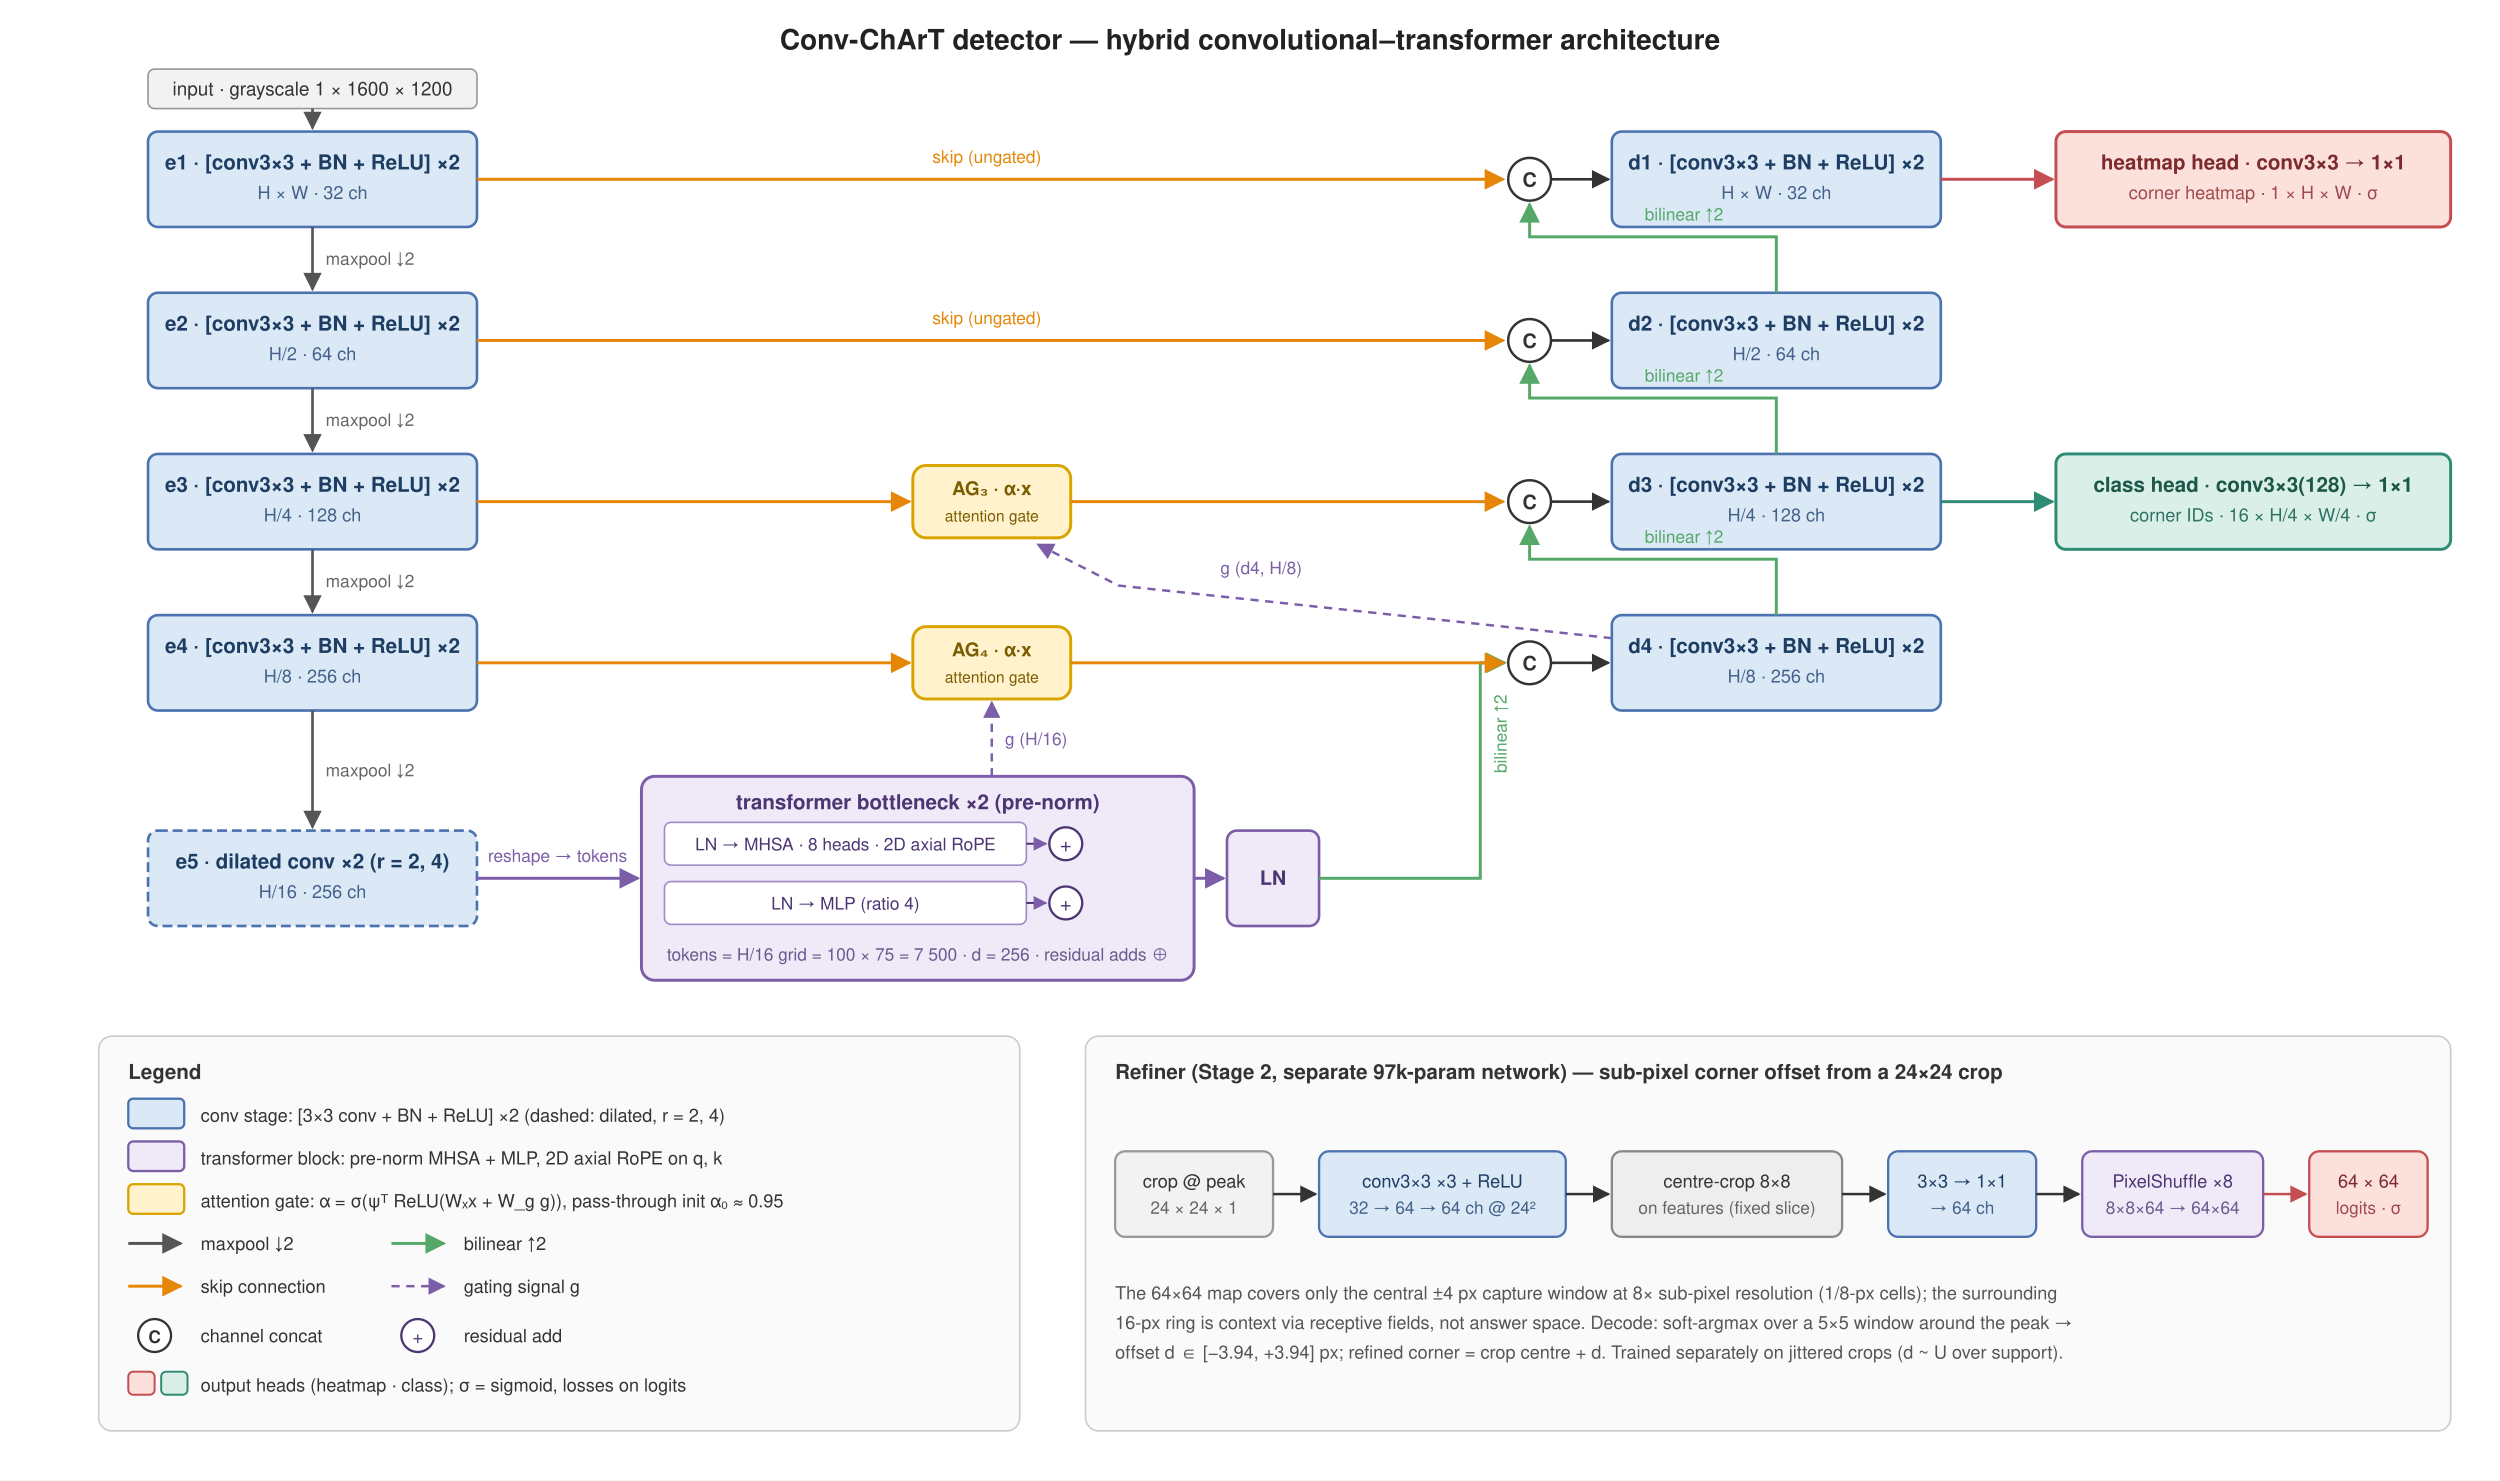
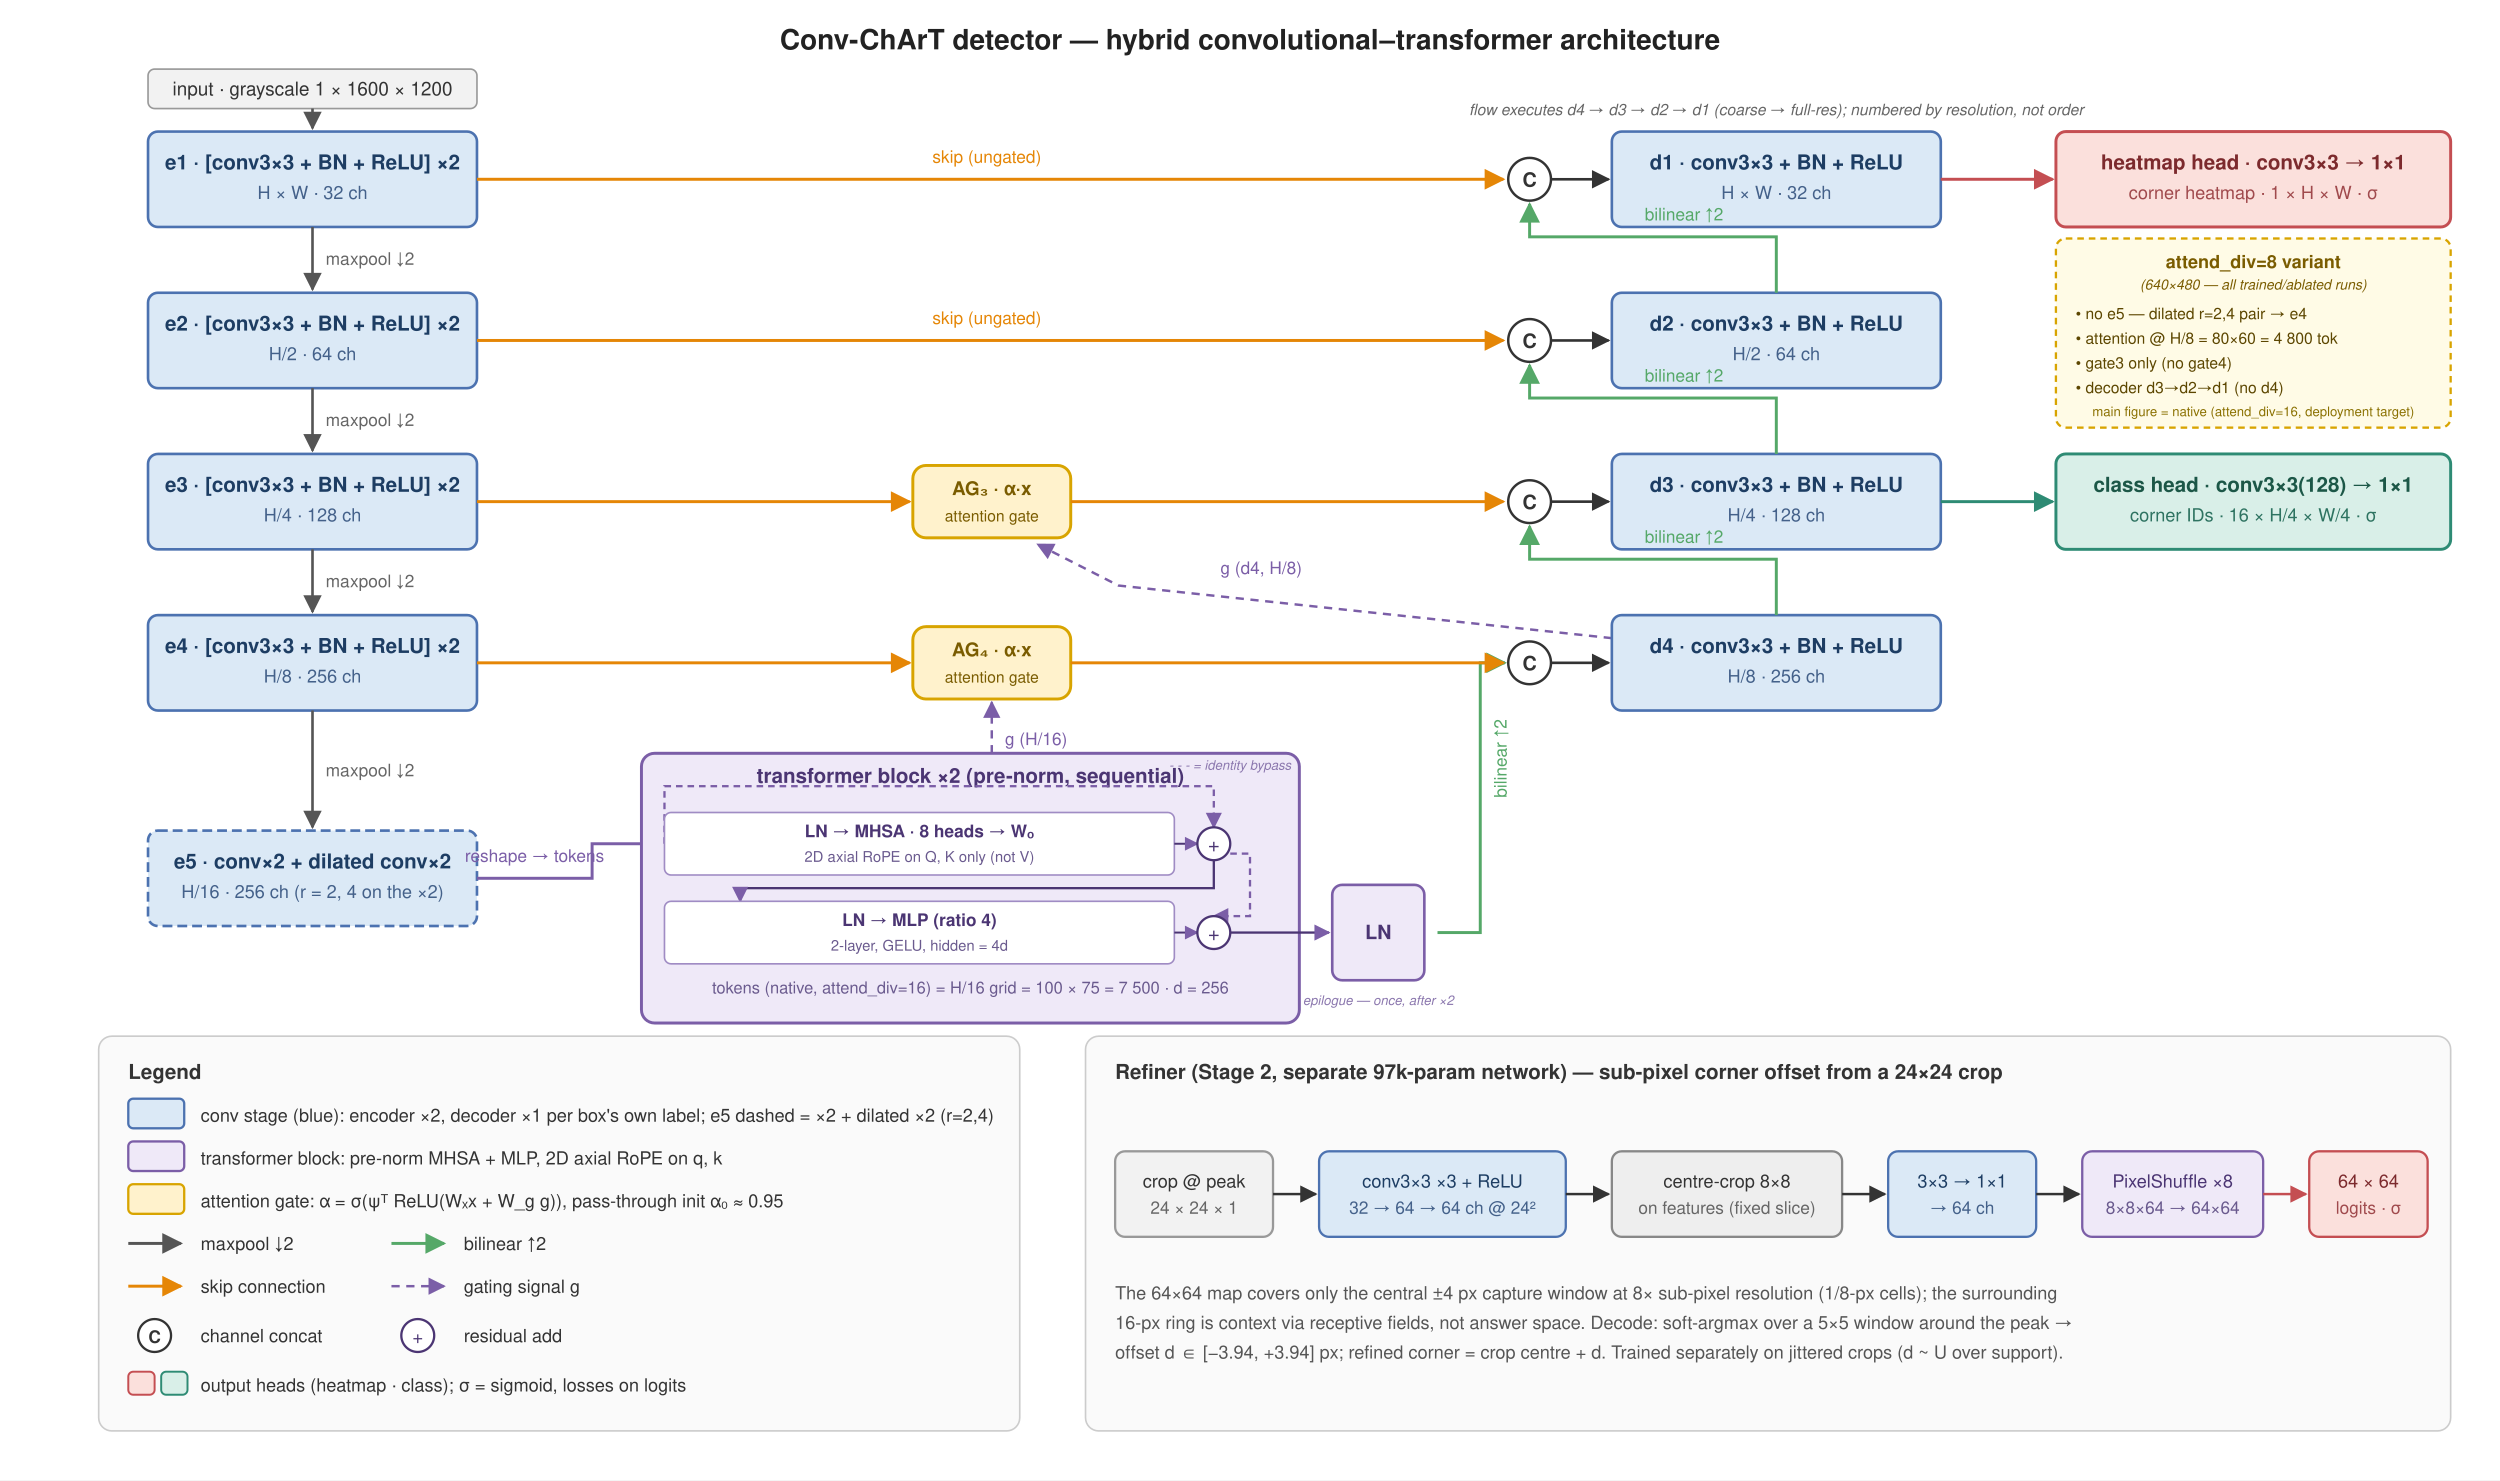
<svg xmlns="http://www.w3.org/2000/svg" width="1520" height="900" viewBox="0 0 1520 900" font-family="Helvetica, Arial, sans-serif">
  <defs>
    <marker id="aGray" viewBox="0 0 10 10" refX="9" refY="5" markerWidth="7" markerHeight="7" orient="auto-start-reverse">
      <path d="M 0 0 L 10 5 L 0 10 z" fill="#555555" />
    </marker>
    <marker id="aGreen" viewBox="0 0 10 10" refX="9" refY="5" markerWidth="7" markerHeight="7" orient="auto-start-reverse">
      <path d="M 0 0 L 10 5 L 0 10 z" fill="#55A868" />
    </marker>
    <marker id="aOrange" viewBox="0 0 10 10" refX="9" refY="5" markerWidth="7" markerHeight="7" orient="auto-start-reverse">
      <path d="M 0 0 L 10 5 L 0 10 z" fill="#E58606" />
    </marker>
    <marker id="aPurple" viewBox="0 0 10 10" refX="9" refY="5" markerWidth="7" markerHeight="7" orient="auto-start-reverse">
      <path d="M 0 0 L 10 5 L 0 10 z" fill="#7B5EA7" />
    </marker>
    <marker id="aRed" viewBox="0 0 10 10" refX="9" refY="5" markerWidth="7" markerHeight="7" orient="auto-start-reverse">
      <path d="M 0 0 L 10 5 L 0 10 z" fill="#C44E52" />
    </marker>
    <marker id="aTeal" viewBox="0 0 10 10" refX="9" refY="5" markerWidth="7" markerHeight="7" orient="auto-start-reverse">
      <path d="M 0 0 L 10 5 L 0 10 z" fill="#2E8B74" />
    </marker>
    <marker id="aDark" viewBox="0 0 10 10" refX="9" refY="5" markerWidth="7" markerHeight="7" orient="auto-start-reverse">
      <path d="M 0 0 L 10 5 L 0 10 z" fill="#333333" />
    </marker>
  </defs>
  <rect x="0" y="0" width="1520" height="900" fill="#ffffff" />
  <text x="760" y="30" text-anchor="middle" font-size="17" fill="#222222" font-weight="bold">Conv-ChArT detector — hybrid convolutional–transformer architecture</text>
  <rect x="90" y="42" width="200" height="24" rx="4" fill="#f2f2f2" stroke="#999999" />
  <text x="190" y="58" text-anchor="middle" font-size="11.5" fill="#333333">input · grayscale 1 × 1600 × 1200</text>
  <line x1="190" y1="66" x2="190" y2="78" stroke="#555555" stroke-width="1.6" marker-end="url(#aGray)" />
  <g stroke="#4C72B0" fill="#dbe9f6" stroke-width="1.6">
    <rect x="90" y="80" width="200" height="58" rx="6" />
    <rect x="90" y="178" width="200" height="58" rx="6" />
    <rect x="90" y="276" width="200" height="58" rx="6" />
    <rect x="90" y="374" width="200" height="58" rx="6" />
    <rect x="90" y="505" width="200" height="58" rx="6" stroke-dasharray="6 3" />
  </g>
  <g font-size="12.5" fill="#1d3d63" text-anchor="middle">
    <text x="190" y="103" font-weight="bold">e1 · [conv3×3 + BN + ReLU] ×2</text>
    <text x="190" y="121" font-size="11" fill="#44618a">H × W · 32 ch</text>
    <text x="190" y="201" font-weight="bold">e2 · [conv3×3 + BN + ReLU] ×2</text>
    <text x="190" y="219" font-size="11" fill="#44618a">H/2 · 64 ch</text>
    <text x="190" y="299" font-weight="bold">e3 · [conv3×3 + BN + ReLU] ×2</text>
    <text x="190" y="317" font-size="11" fill="#44618a">H/4 · 128 ch</text>
    <text x="190" y="397" font-weight="bold">e4 · [conv3×3 + BN + ReLU] ×2</text>
    <text x="190" y="415" font-size="11" fill="#44618a">H/8 · 256 ch</text>
-     <text x="190" y="528" font-weight="bold">e5 · dilated conv ×2 (r = 2, 4)</text>
-     <text x="190" y="546" font-size="11" fill="#44618a">H/16 · 256 ch</text>
+     <text x="190" y="528" font-weight="bold">e5 · conv×2 + dilated conv×2</text>
+     <text x="190" y="546" font-size="11" fill="#44618a">H/16 · 256 ch (r = 2, 4 on the ×2)</text>
  </g>
  <g stroke="#555555" stroke-width="1.6">
    <line x1="190" y1="138" x2="190" y2="176" marker-end="url(#aGray)" />
    <line x1="190" y1="236" x2="190" y2="274" marker-end="url(#aGray)" />
    <line x1="190" y1="334" x2="190" y2="372" marker-end="url(#aGray)" />
    <line x1="190" y1="432" x2="190" y2="503" marker-end="url(#aGray)" />
  </g>
  <g font-size="10.5" fill="#666666">
    <text x="198" y="161">maxpool ↓2</text>
    <text x="198" y="259">maxpool ↓2</text>
    <text x="198" y="357">maxpool ↓2</text>
    <text x="198" y="472">maxpool ↓2</text>
  </g>
-   <line x1="290" y1="534" x2="388" y2="534" stroke="#7B5EA7" stroke-width="1.8" marker-end="url(#aPurple)" />
-   <text x="339" y="524" text-anchor="middle" font-size="10.5" fill="#7B5EA7">reshape → tokens</text>
-   <rect x="390" y="472" width="336" height="124" rx="8" fill="#efe9f8" stroke="#7B5EA7" stroke-width="1.8" />
-   <text x="558" y="492" text-anchor="middle" font-size="12.5" fill="#4b3573" font-weight="bold">transformer bottleneck ×2 (pre-norm)</text>
-   <rect x="404" y="500" width="220" height="26" rx="4" fill="#ffffff" stroke="#a08cc4" stroke-width="1" />
-   <text x="514" y="517" text-anchor="middle" font-size="10.5" fill="#4b3573">LN → MHSA · 8 heads · 2D axial RoPE</text>
-   <circle cx="648" cy="513" r="10" fill="#ffffff" stroke="#4b3573" stroke-width="1.4" />
-   <text x="648" y="517.5" text-anchor="middle" font-size="12" fill="#4b3573">+</text>
-   <line x1="624" y1="513" x2="636" y2="513" stroke="#4b3573" stroke-width="1.2" marker-end="url(#aPurple)" />
-   <rect x="404" y="536" width="220" height="26" rx="4" fill="#ffffff" stroke="#a08cc4" stroke-width="1" />
-   <text x="514" y="553" text-anchor="middle" font-size="10.5" fill="#4b3573">LN → MLP (ratio 4)</text>
-   <circle cx="648" cy="549" r="10" fill="#ffffff" stroke="#4b3573" stroke-width="1.4" />
-   <text x="648" y="553.5" text-anchor="middle" font-size="12" fill="#4b3573">+</text>
-   <line x1="624" y1="549" x2="636" y2="549" stroke="#4b3573" stroke-width="1.2" marker-end="url(#aPurple)" />
-   <text x="558" y="584" text-anchor="middle" font-size="10.5" fill="#6a5a8e">tokens = H/16 grid = 100 × 75 = 7 500 · d = 256 · residual adds ⊕</text>
-   <rect x="746" y="505" width="56" height="58" rx="6" fill="#efe9f8" stroke="#7B5EA7" stroke-width="1.6" />
-   <text x="774" y="538" text-anchor="middle" font-size="12" fill="#4b3573" font-weight="bold">LN</text>
-   <line x1="726" y1="534" x2="744" y2="534" stroke="#7B5EA7" stroke-width="1.8" marker-end="url(#aPurple)" />
-   <polyline points="802,534 900,534 900,403 915,403" fill="none" stroke="#55A868" stroke-width="1.8" marker-end="url(#aGreen)" />
-   <text x="916" y="470" font-size="10.5" fill="#55A868" transform="rotate(-90 916 470)">bilinear ↑2</text>
+   <polyline points="290,534 360,534 360,513 404,513" fill="none" stroke="#7B5EA7" stroke-width="1.8" marker-end="url(#aPurple)" />
+   <text x="325" y="524" text-anchor="middle" font-size="10.5" fill="#7B5EA7">reshape → tokens</text>
+   <circle cx="404" cy="513" r="2.5" fill="#7B5EA7" />
+   <rect x="390" y="458" width="400" height="164" rx="8" fill="#efe9f8" stroke="#7B5EA7" stroke-width="1.8" />
+   <text x="590" y="476" text-anchor="middle" font-size="12.5" fill="#4b3573" font-weight="bold">transformer block ×2 (pre-norm, sequential)</text>
+   <text x="785" y="468" text-anchor="end" font-size="8" fill="#8a76ad" font-style="italic">- - - = identity bypass</text>
+   <polyline points="404,513 404,478 738,478 738,503" fill="none" stroke="#7B5EA7" stroke-width="1.4" stroke-dasharray="4 3" marker-end="url(#aPurple)" />
+   <rect x="404" y="494" width="310" height="38" rx="4" fill="#ffffff" stroke="#a08cc4" stroke-width="1" />
+   <text x="559" y="509" text-anchor="middle" font-size="10.5" fill="#4b3573" font-weight="bold">LN → MHSA · 8 heads → Wₒ</text>
+   <text x="559" y="524" text-anchor="middle" font-size="9" fill="#6a5a8e">2D axial RoPE on Q, K only (not V)</text>
+   <line x1="714" y1="513" x2="728" y2="513" stroke="#4b3573" stroke-width="1.2" marker-end="url(#aPurple)" />
+   <circle cx="738" cy="513" r="10" fill="#ffffff" stroke="#4b3573" stroke-width="1.4" />
+   <text x="738" y="517.5" text-anchor="middle" font-size="12" fill="#4b3573">+</text>
+   <polyline points="738,523 738,540 450,540 450,548" fill="none" stroke="#4b3573" stroke-width="1.4" marker-end="url(#aPurple)" />
+   <polyline points="748,519 760,519 760,557 738,557" fill="none" stroke="#7B5EA7" stroke-width="1.4" stroke-dasharray="4 3" marker-end="url(#aPurple)" />
+   <rect x="404" y="548" width="310" height="38" rx="4" fill="#ffffff" stroke="#a08cc4" stroke-width="1" />
+   <text x="559" y="563" text-anchor="middle" font-size="10.5" fill="#4b3573" font-weight="bold">LN → MLP (ratio 4)</text>
+   <text x="559" y="578" text-anchor="middle" font-size="9" fill="#6a5a8e">2-layer, GELU, hidden = 4d</text>
+   <line x1="714" y1="567" x2="728" y2="567" stroke="#4b3573" stroke-width="1.2" marker-end="url(#aPurple)" />
+   <circle cx="738" cy="567" r="10" fill="#ffffff" stroke="#4b3573" stroke-width="1.4" />
+   <text x="738" y="571.5" text-anchor="middle" font-size="12" fill="#4b3573">+</text>
+   <text x="590" y="604" text-anchor="middle" font-size="10" fill="#6a5a8e">tokens (native, attend_div=16) = H/16 grid = 100 × 75 = 7 500 · d = 256</text>
+   <line x1="748" y1="567" x2="808" y2="567" stroke="#4b3573" stroke-width="1.4" marker-end="url(#aPurple)" />
+   <rect x="810" y="538" width="56" height="58" rx="6" fill="#efe9f8" stroke="#7B5EA7" stroke-width="1.6" />
+   <text x="838" y="571" text-anchor="middle" font-size="12" fill="#4b3573" font-weight="bold">LN</text>
+   <text x="838" y="611" text-anchor="middle" font-size="8" fill="#8a76ad" font-style="italic">epilogue — once, after ×2</text>
+   <polyline points="874,567 900,567 900,403 915,403" fill="none" stroke="#55A868" stroke-width="1.8" marker-end="url(#aGreen)" />
+   <text x="916" y="485" font-size="10.5" fill="#55A868" transform="rotate(-90 916 485)">bilinear ↑2</text>
  <g fill="#ffffff" stroke="#333333" stroke-width="1.5">
    <circle cx="930" cy="109" r="13" />
    <circle cx="930" cy="207" r="13" />
    <circle cx="930" cy="305" r="13" />
    <circle cx="930" cy="403" r="13" />
  </g>
  <g font-size="12" fill="#333333" text-anchor="middle" font-weight="bold">
    <text x="930" y="113.5">C</text>
    <text x="930" y="211.5">C</text>
    <text x="930" y="309.5">C</text>
    <text x="930" y="407.5">C</text>
  </g>
  <line x1="290" y1="109" x2="914" y2="109" stroke="#E58606" stroke-width="1.8" marker-end="url(#aOrange)" />
  <line x1="290" y1="207" x2="914" y2="207" stroke="#E58606" stroke-width="1.8" marker-end="url(#aOrange)" />
  <text x="600" y="99" text-anchor="middle" font-size="10.5" fill="#E58606">skip (ungated)</text>
  <text x="600" y="197" text-anchor="middle" font-size="10.5" fill="#E58606">skip (ungated)</text>
  <line x1="290" y1="305" x2="553" y2="305" stroke="#E58606" stroke-width="1.8" marker-end="url(#aOrange)" />
  <rect x="555" y="283" width="96" height="44" rx="8" fill="#fff2cc" stroke="#D8A400" stroke-width="1.8" />
  <text x="603" y="301" text-anchor="middle" font-size="11.5" fill="#7a5c00" font-weight="bold">AG₃ · α·x</text>
  <text x="603" y="317" text-anchor="middle" font-size="9.5" fill="#7a5c00">attention gate</text>
  <line x1="651" y1="305" x2="914" y2="305" stroke="#E58606" stroke-width="1.8" marker-end="url(#aOrange)" />
  <line x1="290" y1="403" x2="553" y2="403" stroke="#E58606" stroke-width="1.8" marker-end="url(#aOrange)" />
  <rect x="555" y="381" width="96" height="44" rx="8" fill="#fff2cc" stroke="#D8A400" stroke-width="1.8" />
  <text x="603" y="399" text-anchor="middle" font-size="11.5" fill="#7a5c00" font-weight="bold">AG₄ · α·x</text>
  <text x="603" y="415" text-anchor="middle" font-size="9.5" fill="#7a5c00">attention gate</text>
  <line x1="651" y1="403" x2="914" y2="403" stroke="#E58606" stroke-width="1.8" marker-end="url(#aOrange)" />
-   <polyline points="603,472 603,427" fill="none" stroke="#7B5EA7" stroke-width="1.5" stroke-dasharray="5 4" marker-end="url(#aPurple)" />
+   <polyline points="603,458 603,427" fill="none" stroke="#7B5EA7" stroke-width="1.5" stroke-dasharray="5 4" marker-end="url(#aPurple)" />
  <text x="611" y="453" font-size="10.5" fill="#7B5EA7">g (H/16)</text>
  <polyline points="980,388 680,356 631,331" fill="none" stroke="#7B5EA7" stroke-width="1.5" stroke-dasharray="5 4" marker-end="url(#aPurple)" />
  <text x="742" y="349" font-size="10.5" fill="#7B5EA7">g (d4, H/8)</text>
+   <text x="1080" y="70" text-anchor="middle" font-size="9.5" fill="#666666" font-style="italic">flow executes d4 → d3 → d2 → d1 (coarse → full-res); numbered by resolution, not order</text>
  <g stroke="#4C72B0" fill="#dbe9f6" stroke-width="1.6">
    <rect x="980" y="80" width="200" height="58" rx="6" />
    <rect x="980" y="178" width="200" height="58" rx="6" />
    <rect x="980" y="276" width="200" height="58" rx="6" />
    <rect x="980" y="374" width="200" height="58" rx="6" />
  </g>
  <g font-size="12.5" fill="#1d3d63" text-anchor="middle">
-     <text x="1080" y="103" font-weight="bold">d1 · [conv3×3 + BN + ReLU] ×2</text>
+     <text x="1080" y="103" font-weight="bold">d1 · conv3×3 + BN + ReLU</text>
    <text x="1080" y="121" font-size="11" fill="#44618a">H × W · 32 ch</text>
-     <text x="1080" y="201" font-weight="bold">d2 · [conv3×3 + BN + ReLU] ×2</text>
+     <text x="1080" y="201" font-weight="bold">d2 · conv3×3 + BN + ReLU</text>
    <text x="1080" y="219" font-size="11" fill="#44618a">H/2 · 64 ch</text>
-     <text x="1080" y="299" font-weight="bold">d3 · [conv3×3 + BN + ReLU] ×2</text>
+     <text x="1080" y="299" font-weight="bold">d3 · conv3×3 + BN + ReLU</text>
    <text x="1080" y="317" font-size="11" fill="#44618a">H/4 · 128 ch</text>
-     <text x="1080" y="397" font-weight="bold">d4 · [conv3×3 + BN + ReLU] ×2</text>
+     <text x="1080" y="397" font-weight="bold">d4 · conv3×3 + BN + ReLU</text>
    <text x="1080" y="415" font-size="11" fill="#44618a">H/8 · 256 ch</text>
  </g>
  <g stroke="#333333" stroke-width="1.6">
    <line x1="943" y1="109" x2="978" y2="109" marker-end="url(#aDark)" />
    <line x1="943" y1="207" x2="978" y2="207" marker-end="url(#aDark)" />
    <line x1="943" y1="305" x2="978" y2="305" marker-end="url(#aDark)" />
    <line x1="943" y1="403" x2="978" y2="403" marker-end="url(#aDark)" />
  </g>
  <g fill="none" stroke="#55A868" stroke-width="1.8">
    <polyline points="1080,374 1080,340 930,340 930,320" marker-end="url(#aGreen)" />
    <polyline points="1080,276 1080,242 930,242 930,222" marker-end="url(#aGreen)" />
    <polyline points="1080,178 1080,144 930,144 930,124" marker-end="url(#aGreen)" />
  </g>
  <g font-size="10.5" fill="#55A868">
    <text x="1000" y="330">bilinear ↑2</text>
    <text x="1000" y="232">bilinear ↑2</text>
    <text x="1000" y="134">bilinear ↑2</text>
  </g>
  <line x1="1180" y1="109" x2="1248" y2="109" stroke="#C44E52" stroke-width="1.8" marker-end="url(#aRed)" />
  <rect x="1250" y="80" width="240" height="58" rx="6" fill="#fbe0dc" stroke="#C44E52" stroke-width="1.8" />
  <text x="1370" y="103" text-anchor="middle" font-size="12.5" fill="#7c2a2d" font-weight="bold">heatmap head · conv3×3 → 1×1</text>
  <text x="1370" y="121" text-anchor="middle" font-size="11" fill="#a04a4d">corner heatmap · 1 × H × W · σ</text>
  <line x1="1180" y1="305" x2="1248" y2="305" stroke="#2E8B74" stroke-width="1.8" marker-end="url(#aTeal)" />
  <rect x="1250" y="276" width="240" height="58" rx="6" fill="#d9efe8" stroke="#2E8B74" stroke-width="1.8" />
  <text x="1370" y="299" text-anchor="middle" font-size="12.5" fill="#1c5747" font-weight="bold">class head · conv3×3(128) → 1×1</text>
  <text x="1370" y="317" text-anchor="middle" font-size="11" fill="#2e7361">corner IDs · 16 × H/4 × W/4 · σ</text>
+   <rect x="1250" y="145" width="240" height="115" rx="6" fill="#fffbe6" stroke="#D8A400" stroke-width="1.4" stroke-dasharray="4 3" />
+   <text x="1370" y="163" text-anchor="middle" font-size="11" fill="#7a5c00" font-weight="bold">attend_div=8 variant</text>
+   <text x="1370" y="176" text-anchor="middle" font-size="8.5" fill="#7a5c00" font-style="italic">(640×480 — all trained/ablated runs)</text>
+   <g font-size="9.5" fill="#5c4600">
+     <text x="1262" y="194">• no e5 — dilated r=2,4 pair → e4</text>
+     <text x="1262" y="209">• attention @ H/8 = 80×60 = 4 800 tok</text>
+     <text x="1262" y="224">• gate3 only (no gate4)</text>
+     <text x="1262" y="239">• decoder d3→d2→d1 (no d4)</text>
+   </g>
+   <text x="1370" y="253" text-anchor="middle" font-size="8" fill="#8a7000">main figure = native (attend_div=16, deployment target)</text>
  <rect x="60" y="630" width="560" height="240" rx="8" fill="#fafafa" stroke="#cccccc" />
  <text x="78" y="656" font-size="12.5" fill="#333333" font-weight="bold">Legend</text>
  <rect x="78" y="668" width="34" height="18" rx="3" fill="#dbe9f6" stroke="#4C72B0" stroke-width="1.4" />
-   <text x="122" y="682" font-size="11" fill="#333333">conv stage: [3×3 conv + BN + ReLU] ×2 (dashed: dilated, r = 2, 4)</text>
+   <text x="122" y="682" font-size="11" fill="#333333">conv stage (blue): encoder ×2, decoder ×1 per box's own label; e5 dashed = ×2 + dilated ×2 (r=2,4)</text>
  <rect x="78" y="694" width="34" height="18" rx="3" fill="#efe9f8" stroke="#7B5EA7" stroke-width="1.4" />
  <text x="122" y="708" font-size="11" fill="#333333">transformer block: pre-norm MHSA + MLP, 2D axial RoPE on q, k</text>
  <rect x="78" y="720" width="34" height="18" rx="3" fill="#fff2cc" stroke="#D8A400" stroke-width="1.4" />
  <text x="122" y="734" font-size="11" fill="#333333">attention gate: α = σ(ψᵀ ReLU(Wₓx + W_g g)), pass-through init α₀ ≈ 0.95</text>
  <line x1="78" y1="756" x2="110" y2="756" stroke="#555555" stroke-width="1.8" marker-end="url(#aGray)" />
  <text x="122" y="760" font-size="11" fill="#333333">maxpool ↓2</text>
  <line x1="238" y1="756" x2="270" y2="756" stroke="#55A868" stroke-width="1.8" marker-end="url(#aGreen)" />
  <text x="282" y="760" font-size="11" fill="#333333">bilinear ↑2</text>
  <line x1="78" y1="782" x2="110" y2="782" stroke="#E58606" stroke-width="1.8" marker-end="url(#aOrange)" />
  <text x="122" y="786" font-size="11" fill="#333333">skip connection</text>
  <line x1="238" y1="782" x2="270" y2="782" stroke="#7B5EA7" stroke-width="1.5" stroke-dasharray="5 4" marker-end="url(#aPurple)" />
  <text x="282" y="786" font-size="11" fill="#333333">gating signal g</text>
  <circle cx="94" cy="812" r="10" fill="#ffffff" stroke="#333333" stroke-width="1.4" />
  <text x="94" y="816.5" text-anchor="middle" font-size="10.5" fill="#333333" font-weight="bold">C</text>
  <text x="122" y="816" font-size="11" fill="#333333">channel concat</text>
  <circle cx="254" cy="812" r="10" fill="#ffffff" stroke="#4b3573" stroke-width="1.4" />
  <text x="254" y="816.5" text-anchor="middle" font-size="11" fill="#4b3573">+</text>
  <text x="282" y="816" font-size="11" fill="#333333">residual add</text>
  <rect x="78" y="834" width="16" height="14" rx="3" fill="#fbe0dc" stroke="#C44E52" stroke-width="1.2" />
  <rect x="98" y="834" width="16" height="14" rx="3" fill="#d9efe8" stroke="#2E8B74" stroke-width="1.2" />
  <text x="122" y="846" font-size="11" fill="#333333">output heads (heatmap · class); σ = sigmoid, losses on logits</text>
  <rect x="660" y="630" width="830" height="240" rx="8" fill="#fafafa" stroke="#cccccc" />
  <text x="678" y="656" font-size="12.5" fill="#333333" font-weight="bold">Refiner (Stage 2, separate 97k-param network) — sub-pixel corner offset from a 24×24 crop</text>
  <rect x="678" y="700" width="96" height="52" rx="6" fill="#f2f2f2" stroke="#999999" stroke-width="1.4" />
  <text x="726" y="722" text-anchor="middle" font-size="11" fill="#333333">crop @ peak</text>
  <text x="726" y="738" text-anchor="middle" font-size="10.5" fill="#666666">24 × 24 × 1</text>
  <line x1="774" y1="726" x2="800" y2="726" stroke="#333333" stroke-width="1.5" marker-end="url(#aDark)" />
  <rect x="802" y="700" width="150" height="52" rx="6" fill="#dbe9f6" stroke="#4C72B0" stroke-width="1.4" />
  <text x="877" y="722" text-anchor="middle" font-size="11" fill="#1d3d63">conv3×3 ×3 + ReLU</text>
  <text x="877" y="738" text-anchor="middle" font-size="10.5" fill="#44618a">32 → 64 → 64 ch @ 24²</text>
  <line x1="952" y1="726" x2="978" y2="726" stroke="#333333" stroke-width="1.5" marker-end="url(#aDark)" />
  <rect x="980" y="700" width="140" height="52" rx="6" fill="#eeeeee" stroke="#888888" stroke-width="1.4" />
  <text x="1050" y="722" text-anchor="middle" font-size="11" fill="#333333">centre-crop 8×8</text>
  <text x="1050" y="738" text-anchor="middle" font-size="10.5" fill="#666666">on features (fixed slice)</text>
  <line x1="1120" y1="726" x2="1146" y2="726" stroke="#333333" stroke-width="1.5" marker-end="url(#aDark)" />
  <rect x="1148" y="700" width="90" height="52" rx="6" fill="#dbe9f6" stroke="#4C72B0" stroke-width="1.4" />
  <text x="1193" y="722" text-anchor="middle" font-size="11" fill="#1d3d63">3×3 → 1×1</text>
  <text x="1193" y="738" text-anchor="middle" font-size="10.5" fill="#44618a">→ 64 ch</text>
  <line x1="1238" y1="726" x2="1264" y2="726" stroke="#333333" stroke-width="1.5" marker-end="url(#aDark)" />
  <rect x="1266" y="700" width="110" height="52" rx="6" fill="#efe9f8" stroke="#7B5EA7" stroke-width="1.4" />
  <text x="1321" y="722" text-anchor="middle" font-size="11" fill="#4b3573">PixelShuffle ×8</text>
  <text x="1321" y="738" text-anchor="middle" font-size="10.5" fill="#6a5a8e">8×8×64 → 64×64</text>
  <line x1="1376" y1="726" x2="1402" y2="726" stroke="#C44E52" stroke-width="1.5" marker-end="url(#aRed)" />
  <rect x="1404" y="700" width="72" height="52" rx="6" fill="#fbe0dc" stroke="#C44E52" stroke-width="1.4" />
  <text x="1440" y="722" text-anchor="middle" font-size="11" fill="#7c2a2d">64 × 64</text>
  <text x="1440" y="738" text-anchor="middle" font-size="10.5" fill="#a04a4d">logits · σ</text>
  <text x="678" y="790" font-size="11" fill="#555555">The 64×64 map covers only the central ±4 px capture window at 8× sub-pixel resolution (1/8-px cells); the surrounding</text>
  <text x="678" y="808" font-size="11" fill="#555555">16-px ring is context via receptive fields, not answer space. Decode: soft-argmax over a 5×5 window around the peak →</text>
  <text x="678" y="826" font-size="11" fill="#555555">offset d ∈ [−3.94, +3.94] px; refined corner = crop centre + d. Trained separately on jittered crops (d ~ U over support).</text>
</svg>
